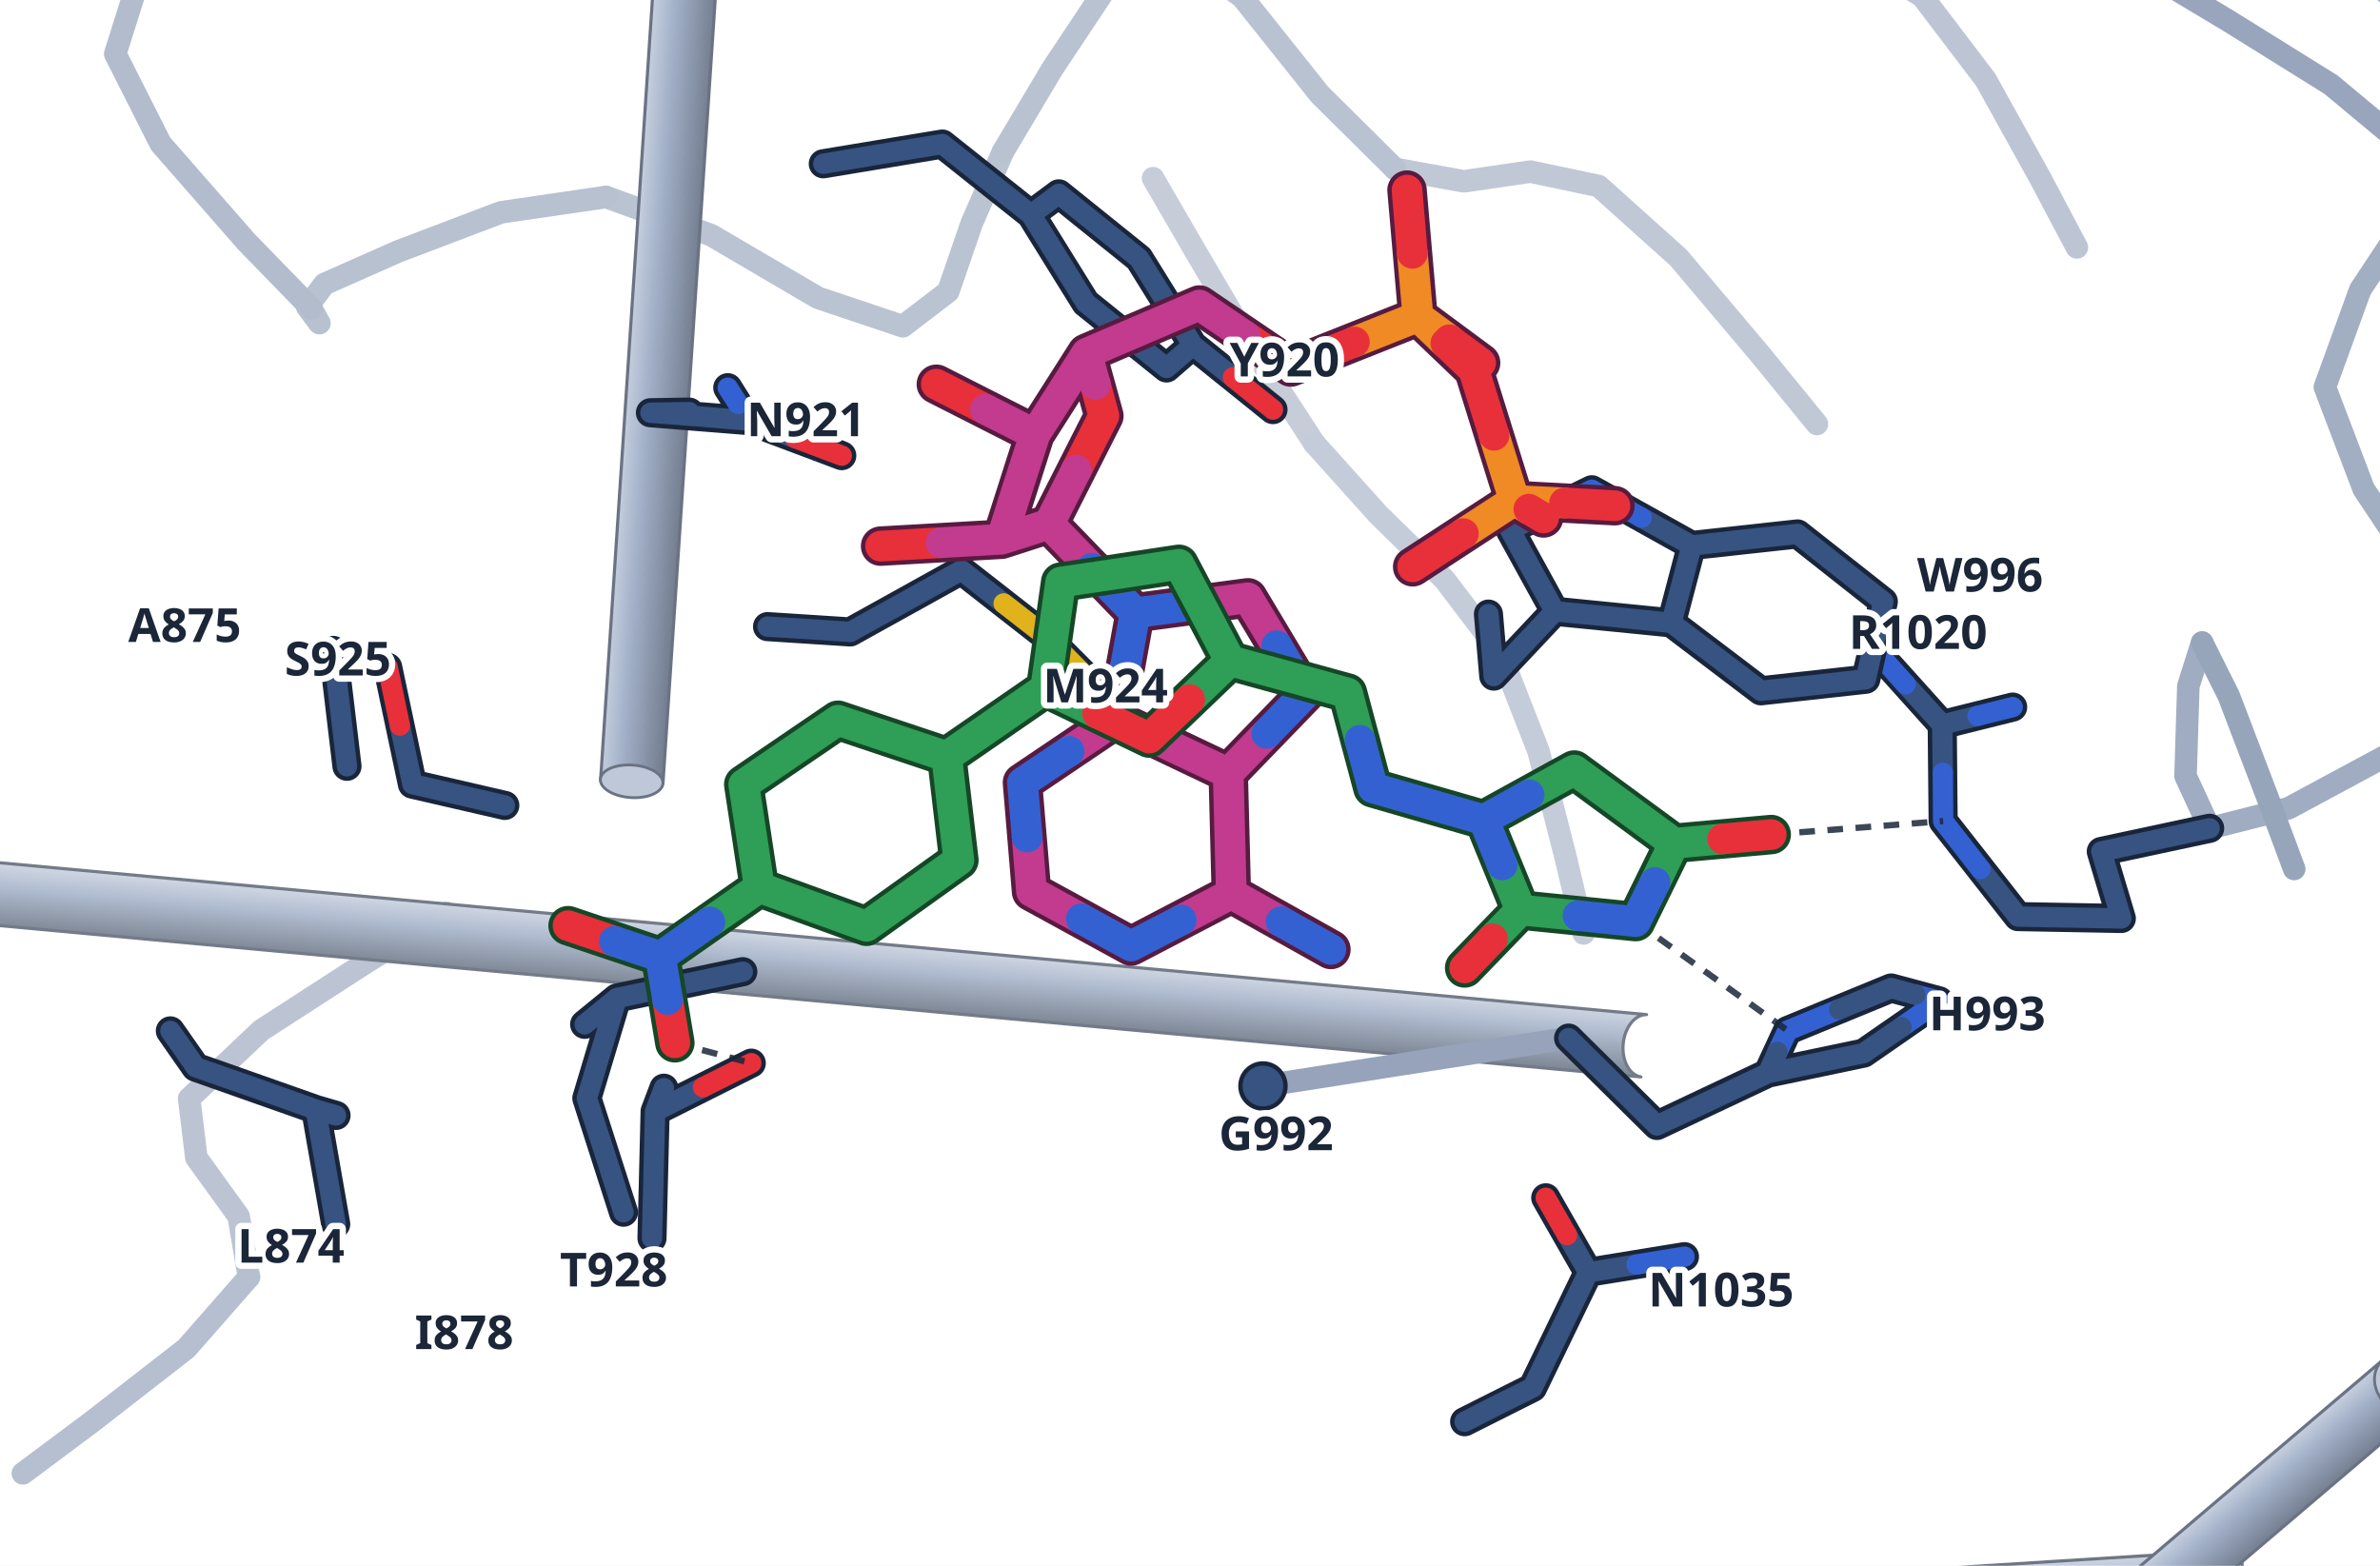
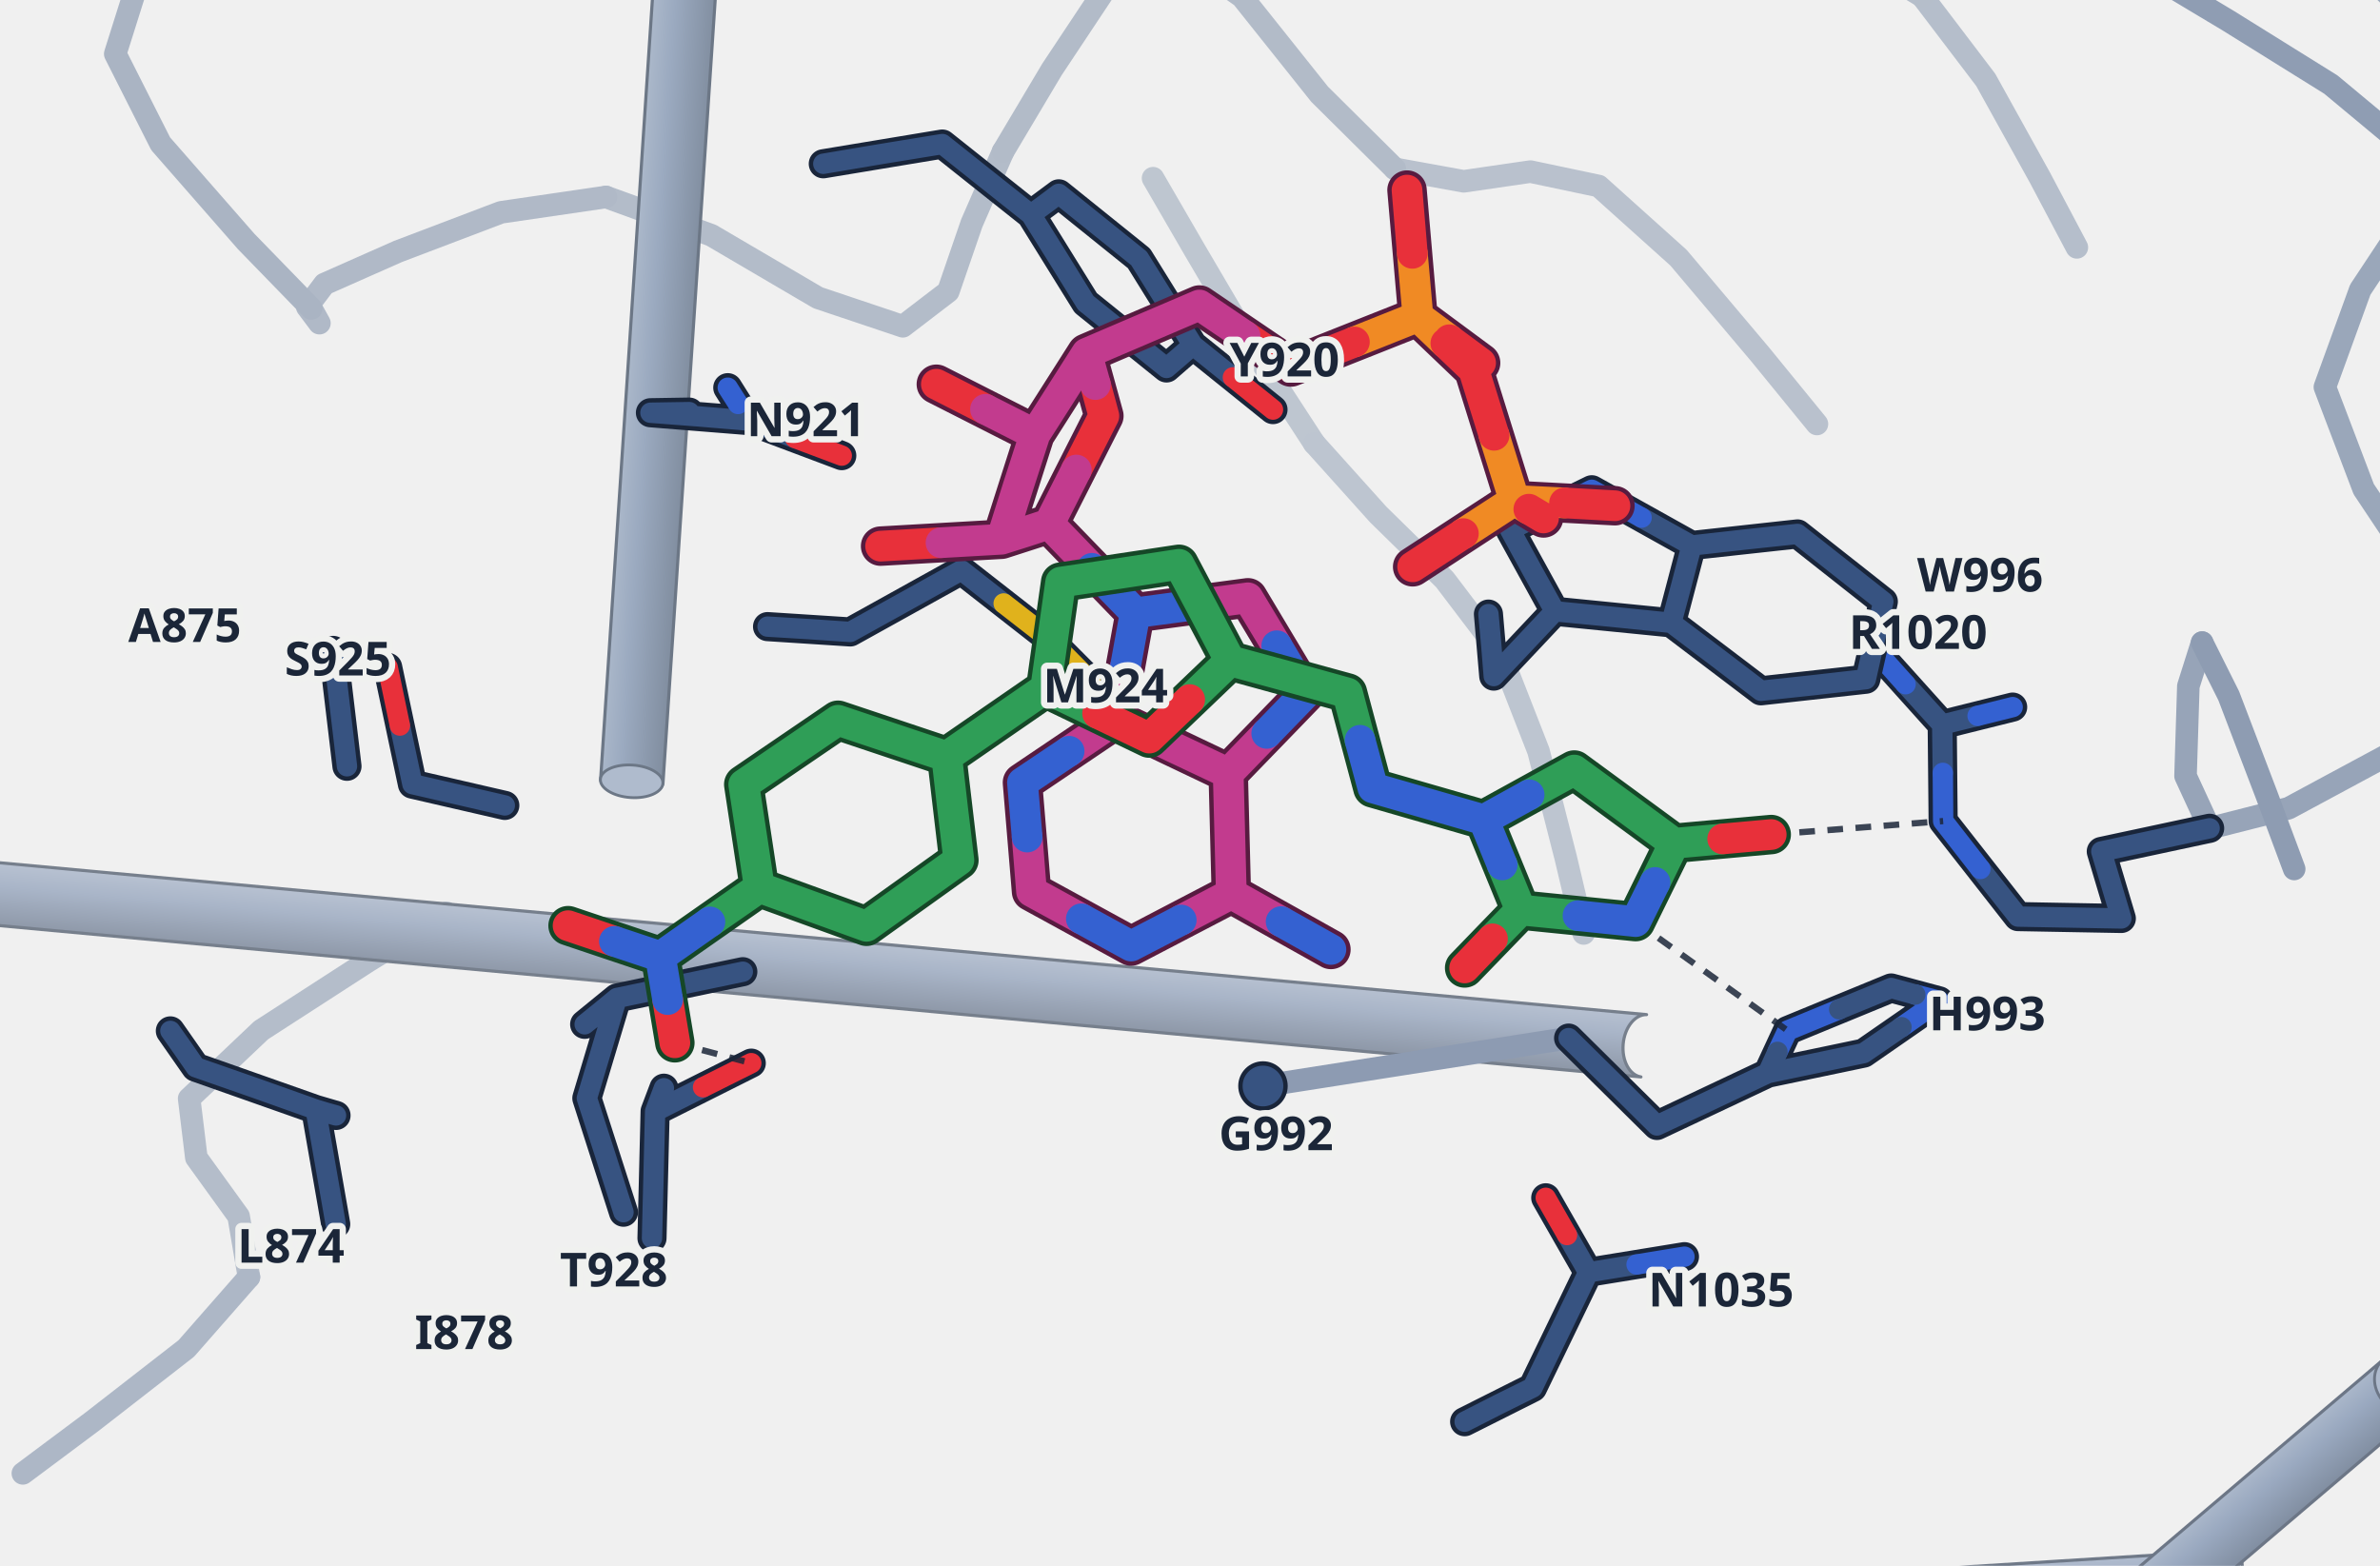
<svg xmlns="http://www.w3.org/2000/svg" width="760" height="500" viewBox="0 0 760 500" font-family="'Hiragino Sans','Hiragino Kaku Gothic ProN','Noto Sans JP','Yu Gothic',Meiryo,sans-serif">
-   <rect width="760" height="500" fill="#FFFFFF" />
  <defs>
    <clipPath id="site-clip">
      <rect width="760" height="500" />
    </clipPath>
  </defs>
  <g clip-path="url(#site-clip)">
-     <polyline points="419.7,141.6 400.1,111.5 381.3,79.5 368.2,56.9" stroke="#c6cdd9" stroke-width="7.2" fill="none" stroke-linecap="round" stroke-linejoin="round" />
-     <polyline points="505.7,298.1 500.0,274.0 491.3,239.9 479.0,208.4 461.3,185.1 440.1,164.3 419.7,141.6" stroke="#c5ccd9" stroke-width="7.2" fill="none" stroke-linecap="round" stroke-linejoin="round" />
-     <polyline points="580.2,135.4 562.0,113.1 536.0,82.3 510.5,59.4 488.7,54.8 467.4,57.9 445.4,53.9" stroke="#c0c8d6" stroke-width="7.2" fill="none" stroke-linecap="round" stroke-linejoin="round" />
-     <polyline points="613.8,-1.2 634.1,25.5 651.4,56.7 663.2,79.0" stroke="#bdc5d4" stroke-width="7.2" fill="none" stroke-linecap="round" stroke-linejoin="round" />
-     <polyline points="487.2,-122.1 498.9,-99.6 516.1,-68.3 536.4,-41.4 561.2,-26.5 589.0,-16.1 613.8,-1.2" stroke="#bcc5d3" stroke-width="7.2" fill="none" stroke-linecap="round" stroke-linejoin="round" />
-     <polyline points="142.6,291.5 117.6,306.9 83.4,329.0 60.4,350.8 62.7,369.7 76.2,388.4 79.5,407.8" stroke="#bcc4d3" stroke-width="7.2" fill="none" stroke-linecap="round" stroke-linejoin="round" />
-     <polyline points="320.3,48.4 310.3,71.3 302.8,93.1 288.3,104.2 261.2,95.1 227.1,75.1 193.5,62.9" stroke="#bac3d2" stroke-width="7.2" fill="none" stroke-linecap="round" stroke-linejoin="round" />
-     <polyline points="445.4,53.9 421.4,30.1 396.6,-1.0 373.9,-17.0 353.9,-4.9 335.9,22.2 320.3,48.4" stroke="#b9c2d1" stroke-width="7.2" fill="none" stroke-linecap="round" stroke-linejoin="round" />
-     <polyline points="193.5,62.9 160.0,67.8 127.1,80.3 103.6,90.7 98.1,98.0 102.0,103.2 99.4,98.5" stroke="#b7c1d0" stroke-width="7.2" fill="none" stroke-linecap="round" stroke-linejoin="round" />
-     <polyline points="79.5,407.8 59.5,430.6 29.4,454.0 7.3,470.5" stroke="#b5bfcf" stroke-width="7.2" fill="none" stroke-linecap="round" stroke-linejoin="round" />
-     <polyline points="99.4,98.5 78.6,77.1 51.3,45.9 36.8,17.2 44.4,-6.9 64.7,-28.5 89.4,-41.7" stroke="#b2bccc" stroke-width="7.2" fill="none" stroke-linecap="round" stroke-linejoin="round" />
-     <polyline points="89.4,-41.7 119.0,-38.6 152.9,-27.2 181.7,-25.6 202.0,-45.7 217.2,-75.5 227.3,-97.3" stroke="#b2bccc" stroke-width="7.2" fill="none" stroke-linecap="round" stroke-linejoin="round" />
+     <polyline points="419.7,141.6 400.1,111.5 381.3,79.5 368.2,56.9" stroke="#bec6d0" stroke-width="7.2" fill="none" stroke-linecap="round" stroke-linejoin="round" />
+     <polyline points="505.7,298.1 500.0,274.0 491.3,239.9 479.0,208.4 461.3,185.1 440.1,164.3 419.7,141.6" stroke="#bdc5d0" stroke-width="7.2" fill="none" stroke-linecap="round" stroke-linejoin="round" />
+     <polyline points="580.2,135.4 562.0,113.1 536.0,82.3 510.5,59.4 488.7,54.8 467.4,57.9 445.4,53.9" stroke="#b9c1cd" stroke-width="7.2" fill="none" stroke-linecap="round" stroke-linejoin="round" />
+     <polyline points="613.8,-1.2 634.1,25.5 651.4,56.7 663.2,79.0" stroke="#b5becb" stroke-width="7.2" fill="none" stroke-linecap="round" stroke-linejoin="round" />
+     <polyline points="487.2,-122.1 498.9,-99.6 516.1,-68.3 536.4,-41.4 561.2,-26.5 589.0,-16.1 613.8,-1.2" stroke="#b5beca" stroke-width="7.2" fill="none" stroke-linecap="round" stroke-linejoin="round" />
+     <polyline points="142.6,291.5 117.6,306.9 83.4,329.0 60.4,350.8 62.7,369.7 76.2,388.4 79.5,407.8" stroke="#b4bdca" stroke-width="7.2" fill="none" stroke-linecap="round" stroke-linejoin="round" />
+     <polyline points="320.3,48.4 310.3,71.3 302.8,93.1 288.3,104.2 261.2,95.1 227.1,75.1 193.5,62.9" stroke="#b3bcc9" stroke-width="7.2" fill="none" stroke-linecap="round" stroke-linejoin="round" />
+     <polyline points="445.4,53.9 421.4,30.1 396.6,-1.0 373.9,-17.0 353.9,-4.9 335.9,22.2 320.3,48.4" stroke="#b2bbc8" stroke-width="7.2" fill="none" stroke-linecap="round" stroke-linejoin="round" />
+     <polyline points="193.5,62.9 160.0,67.8 127.1,80.3 103.6,90.7 98.1,98.0 102.0,103.2 99.4,98.5" stroke="#b0b9c7" stroke-width="7.2" fill="none" stroke-linecap="round" stroke-linejoin="round" />
+     <polyline points="79.5,407.8 59.5,430.6 29.4,454.0 7.3,470.5" stroke="#adb7c6" stroke-width="7.2" fill="none" stroke-linecap="round" stroke-linejoin="round" />
+     <polyline points="99.4,98.5 78.6,77.1 51.3,45.9 36.8,17.2 44.4,-6.9 64.7,-28.5 89.4,-41.7" stroke="#aab4c3" stroke-width="7.2" fill="none" stroke-linecap="round" stroke-linejoin="round" />
+     <polyline points="89.4,-41.7 119.0,-38.6 152.9,-27.2 181.7,-25.6 202.0,-45.7 217.2,-75.5 227.3,-97.3" stroke="#aab4c3" stroke-width="7.2" fill="none" stroke-linecap="round" stroke-linejoin="round" />
    <defs>
      <linearGradient id="c1" gradientUnits="userSpaceOnUse" x1="218.3" y1="295.7" x2="216.5" y2="315.6">
-         <stop offset="0" stop-color="#cfd6e2" />
-         <stop offset="0.35" stop-color="#b1bdd1" />
-         <stop offset="1" stop-color="#7f8896" />
+         <stop offset="0" stop-color="#b7c1d1" />
+         <stop offset="0.35" stop-color="#a9b5c8" />
+         <stop offset="1" stop-color="#8e98a8" />
      </linearGradient>
    </defs>
-     <path d="M-89.2,267.3 L525.8,324.0 A6.9,10.0 5.3 0 0 524.0,343.9 L-91.1,287.2 A6.9,10.0 5.3 0 0 -89.2,267.3 Z" fill="url(#c1)" stroke="#737b88" stroke-width="1" stroke-linejoin="round" />
-     <ellipse cx="-90.1" cy="277.3" rx="6.9" ry="10.0" transform="rotate(5.3 -90.1 277.3)" fill="#c8d1df" stroke="#737b88" stroke-width="0.9" />
-     <polyline points="808.3,101.1 803.0,69.1 807.5,29.9 802.0,-1.9 772.1,-16.7 732.1,-24.2 705.6,-38.7" stroke="#abb5c8" stroke-width="7.2" fill="none" stroke-linecap="round" stroke-linejoin="round" />
-     <polyline points="919.6,206.7 920.8,193.7 916.3,165.0 903.0,139.5 874.0,126.9 836.2,117.6 808.3,101.1" stroke="#a9b4c7" stroke-width="7.2" fill="none" stroke-linecap="round" stroke-linejoin="round" />
-     <polyline points="705.6,-38.7 703.3,-72.2 714.4,-112.8 729.9,-139.6 753.4,-142.5 781.2,-131.6 794.1,-116.2" stroke="#a8b3c6" stroke-width="7.2" fill="none" stroke-linecap="round" stroke-linejoin="round" />
+     <path d="M-89.2,267.3 L525.8,324.0 A6.9,10.0 5.3 0 0 524.0,343.9 L-91.1,287.2 A6.9,10.0 5.3 0 0 -89.2,267.3 Z" fill="url(#c1)" stroke="#767f8c" stroke-width="1" stroke-linejoin="round" />
+     <ellipse cx="-90.1" cy="277.3" rx="6.9" ry="10.0" transform="rotate(5.3 -90.1 277.3)" fill="#bac4d3" stroke="#767f8c" stroke-width="0.9" />
+     <polyline points="808.3,101.1 803.0,69.1 807.5,29.9 802.0,-1.9 772.1,-16.7 732.1,-24.2 705.6,-38.7" stroke="#a2aebf" stroke-width="7.2" fill="none" stroke-linecap="round" stroke-linejoin="round" />
+     <polyline points="919.6,206.7 920.8,193.7 916.3,165.0 903.0,139.5 874.0,126.9 836.2,117.6 808.3,101.1" stroke="#a1acbe" stroke-width="7.2" fill="none" stroke-linecap="round" stroke-linejoin="round" />
+     <polyline points="705.6,-38.7 703.3,-72.2 714.4,-112.8 729.9,-139.6 753.4,-142.5 781.2,-131.6 794.1,-116.2" stroke="#a0acbd" stroke-width="7.2" fill="none" stroke-linecap="round" stroke-linejoin="round" />
    <defs>
      <linearGradient id="c4" gradientUnits="userSpaceOnUse" x1="308.0" y1="520.4" x2="309.2" y2="540.3">
-         <stop offset="0" stop-color="#c9d1df" />
-         <stop offset="0.35" stop-color="#a8b5cb" />
-         <stop offset="1" stop-color="#798292" />
+         <stop offset="0" stop-color="#aebacd" />
+         <stop offset="0.35" stop-color="#9fadc3" />
+         <stop offset="1" stop-color="#8691a4" />
      </linearGradient>
    </defs>
-     <path d="M715.2,494.9 L-99.3,545.8 A0.6,10.0 176.4 0 0 -98.0,565.8 L716.4,514.9 A0.6,10.0 176.4 0 0 715.2,494.9 Z" fill="url(#c4)" stroke="#6d7684" stroke-width="1" stroke-linejoin="round" />
-     <ellipse cx="-98.6" cy="555.8" rx="0.6" ry="10.0" transform="rotate(176.4 -98.6 555.8)" fill="#c2cbdb" stroke="#6d7684" stroke-width="0.9" />
-     <polyline points="783.6,31.3 774.3,61.4 753.7,92.5 742.4,123.6 754.8,156.2 776.6,188.9 784.8,216.6" stroke="#a2aec2" stroke-width="7.2" fill="none" stroke-linecap="round" stroke-linejoin="round" />
-     <polyline points="794.1,-116.2 775.8,-98.7 742.5,-76.8 723.7,-52.6 737.8,-26.4 766.3,2.0 783.6,31.3" stroke="#a1adc2" stroke-width="7.2" fill="none" stroke-linecap="round" stroke-linejoin="round" />
+     <path d="M715.2,494.9 L-99.3,545.8 A0.6,10.0 176.4 0 0 -98.0,565.8 L716.4,514.9 A0.6,10.0 176.4 0 0 715.2,494.9 Z" fill="url(#c4)" stroke="#6f7988" stroke-width="1" stroke-linejoin="round" />
+     <ellipse cx="-98.6" cy="555.8" rx="0.6" ry="10.0" transform="rotate(176.4 -98.6 555.8)" fill="#b2bdcf" stroke="#6f7988" stroke-width="0.9" />
+     <polyline points="783.6,31.3 774.3,61.4 753.7,92.5 742.4,123.6 754.8,156.2 776.6,188.9 784.8,216.6" stroke="#9aa7ba" stroke-width="7.2" fill="none" stroke-linecap="round" stroke-linejoin="round" />
+     <polyline points="794.1,-116.2 775.8,-98.7 742.5,-76.8 723.7,-52.6 737.8,-26.4 766.3,2.0 783.6,31.3" stroke="#99a6b9" stroke-width="7.2" fill="none" stroke-linecap="round" stroke-linejoin="round" />
    <defs>
      <linearGradient id="c2" gradientUnits="userSpaceOnUse" x1="204.2" y1="62.0" x2="224.1" y2="63.4">
-         <stop offset="0" stop-color="#c6cfde" />
-         <stop offset="0.35" stop-color="#a3b1c9" />
-         <stop offset="1" stop-color="#757f91" />
+         <stop offset="0" stop-color="#abb8ca" />
+         <stop offset="0.35" stop-color="#9baac0" />
+         <stop offset="1" stop-color="#828fa1" />
      </linearGradient>
    </defs>
-     <path d="M216.6,-124.8 L191.8,248.8 A5.2,10.0 93.8 0 0 211.7,250.2 L236.6,-123.4 A5.2,10.0 93.8 0 0 216.6,-124.8 Z" fill="url(#c2)" stroke="#6a7383" stroke-width="1" stroke-linejoin="round" />
-     <ellipse cx="201.7" cy="249.5" rx="5.2" ry="10.0" transform="rotate(93.8 201.7 249.5)" fill="#bfc8d9" stroke="#6a7383" stroke-width="0.9" />
-     <polyline points="784.8,216.6 764.6,239.9 730.8,258.1 705.6,264.5 697.9,247.8 698.8,219.1 703.2,205.2" stroke="#a0acc1" stroke-width="7.2" fill="none" stroke-linecap="round" stroke-linejoin="round" />
+     <path d="M216.6,-124.8 L191.8,248.8 A5.2,10.0 93.8 0 0 211.7,250.2 L236.6,-123.4 A5.2,10.0 93.8 0 0 216.6,-124.8 Z" fill="url(#c2)" stroke="#6c7786" stroke-width="1" stroke-linejoin="round" />
+     <ellipse cx="201.7" cy="249.5" rx="5.2" ry="10.0" transform="rotate(93.8 201.7 249.5)" fill="#afbbcd" stroke="#6c7786" stroke-width="0.9" />
+     <polyline points="784.8,216.6 764.6,239.9 730.8,258.1 705.6,264.5 697.9,247.8 698.8,219.1 703.2,205.2" stroke="#97a4b8" stroke-width="7.2" fill="none" stroke-linecap="round" stroke-linejoin="round" />
    <defs>
      <linearGradient id="c3" gradientUnits="userSpaceOnUse" x1="718.0" y1="470.8" x2="730.9" y2="486.0">
-         <stop offset="0" stop-color="#c6cfde" />
-         <stop offset="0.35" stop-color="#a3b1c9" />
-         <stop offset="1" stop-color="#757f91" />
+         <stop offset="0" stop-color="#aab7ca" />
+         <stop offset="0.35" stop-color="#9aa9c0" />
+         <stop offset="1" stop-color="#818ea1" />
      </linearGradient>
    </defs>
-     <path d="M760.9,434.3 L675.1,507.2 A8.5,10.0 139.6 0 0 688.0,522.5 L773.8,449.5 A8.5,10.0 139.6 0 0 760.9,434.3 Z" fill="url(#c3)" stroke="#6a7383" stroke-width="1" stroke-linejoin="round" />
-     <ellipse cx="767.4" cy="441.9" rx="8.5" ry="10.0" transform="rotate(139.6 767.4 441.9)" fill="#bfc8d9" stroke="#6a7383" stroke-width="0.9" />
-     <polyline points="815.5,134.9 837.8,137.9 863.0,131.3 884.4,133.1 900.6,157.3 913.0,189.8 919.6,206.7" stroke="#9facc0" stroke-width="7.2" fill="none" stroke-linecap="round" stroke-linejoin="round" />
-     <polyline points="688.5,-7.2 711.7,6.7 744.3,27.0 772.3,50.3 788.8,79.7 800.7,112.1 815.5,134.9" stroke="#98a5bc" stroke-width="7.2" fill="none" stroke-linecap="round" stroke-linejoin="round" />
-     <polyline points="703.2,205.2 711.7,222.2 723.8,253.9 732.6,277.5" stroke="#97a5bb" stroke-width="7.2" fill="none" stroke-linecap="round" stroke-linejoin="round" />
-     <polyline points="214.3,731.5 302.3,732.7" stroke="#97a5bb" stroke-width="7.2" fill="none" stroke-linecap="round" stroke-linejoin="round" />
-     <polyline points="319.5,608.3 420.6,615.2" stroke="#97a4bb" stroke-width="7.2" fill="none" stroke-linecap="round" stroke-linejoin="round" />
-     <polyline points="403.3,346.8 500.9,331.5" stroke="#96a3ba" stroke-width="7.2" fill="none" stroke-linecap="round" stroke-linejoin="round" />
+     <path d="M760.9,434.3 L675.1,507.2 A8.5,10.0 139.6 0 0 688.0,522.5 L773.8,449.5 A8.5,10.0 139.6 0 0 760.9,434.3 Z" fill="url(#c3)" stroke="#6c7686" stroke-width="1" stroke-linejoin="round" />
+     <ellipse cx="767.4" cy="441.9" rx="8.5" ry="10.0" transform="rotate(139.6 767.4 441.9)" fill="#aebacd" stroke="#6c7686" stroke-width="0.9" />
+     <polyline points="815.5,134.9 837.8,137.9 863.0,131.3 884.4,133.1 900.6,157.3 913.0,189.8 919.6,206.7" stroke="#97a4b8" stroke-width="7.2" fill="none" stroke-linecap="round" stroke-linejoin="round" />
+     <polyline points="688.5,-7.2 711.7,6.7 744.3,27.0 772.3,50.3 788.8,79.7 800.7,112.1 815.5,134.9" stroke="#8f9db3" stroke-width="7.2" fill="none" stroke-linecap="round" stroke-linejoin="round" />
+     <polyline points="703.2,205.2 711.7,222.2 723.8,253.9 732.6,277.5" stroke="#8e9cb2" stroke-width="7.2" fill="none" stroke-linecap="round" stroke-linejoin="round" />
+     <polyline points="214.3,731.5 302.3,732.7" stroke="#8e9cb2" stroke-width="7.2" fill="none" stroke-linecap="round" stroke-linejoin="round" />
+     <polyline points="319.5,608.3 420.6,615.2" stroke="#8e9cb2" stroke-width="7.2" fill="none" stroke-linecap="round" stroke-linejoin="round" />
+     <polyline points="403.3,346.8 500.9,331.5" stroke="#8d9bb2" stroke-width="7.2" fill="none" stroke-linecap="round" stroke-linejoin="round" />
    <g fill="none" stroke-linecap="round" stroke-linejoin="round">
      <path d="M186.7,327.1L197.0,318.7M197.0,318.7L237.2,310.3M197.0,318.7L187.4,350.7M187.4,350.7L199.1,387.1" stroke="#19253a" stroke-width="9.3" />
      <path d="M186.7,327.1L191.9,322.9M191.9,322.9L197.0,318.7M197.0,318.7L217.1,314.5M217.1,314.5L237.2,310.3M197.0,318.7L192.2,334.7M192.2,334.7L187.4,350.7M187.4,350.7L193.3,368.9M193.3,368.9L199.1,387.1" stroke="#375381" stroke-width="6.5" />
      <path d="M620.2,231.4L642.7,225.8M620.2,231.4L596.9,205.5M620.5,262.2L620.2,231.4M644.4,292.7L620.5,262.2M677.4,293.3L644.4,292.7M671.0,271.9L677.4,293.3M705.6,264.5L671.0,271.9" stroke="#19253a" stroke-width="9.3" />
      <path d="M620.2,231.4L631.5,228.6M620.2,231.4L608.5,218.5M620.4,246.8L620.2,231.4M644.4,292.7L632.4,277.5M677.4,293.3L660.9,293.0M660.9,293.0L644.4,292.7M671.0,271.9L674.2,282.6M674.2,282.6L677.4,293.3M705.6,264.5L688.3,268.2M688.3,268.2L671.0,271.9" stroke="#375381" stroke-width="6.5" />
      <path d="M631.5,228.6L642.7,225.8M608.5,218.5L596.9,205.5M620.5,262.2L620.4,246.8M632.4,277.5L620.5,262.2" stroke="#3461D1" stroke-width="6.5" />
      <path d="M239.0,134.3L232.4,123.8M239.0,134.3L268.8,145.5M207.7,131.8L239.0,134.3M220.1,131.6L207.7,131.8" stroke="#19253a" stroke-width="9.3" />
      <path d="M239.0,134.3L235.7,129.0M239.0,134.3L253.9,139.9M207.7,131.8L223.4,133.0M223.4,133.0L239.0,134.3M220.1,131.6L213.9,131.7M213.9,131.7L207.7,131.8" stroke="#375381" stroke-width="6.5" />
      <path d="M235.7,129.0L232.4,123.8" stroke="#3461D1" stroke-width="6.5" />
      <path d="M253.9,139.9L268.8,145.5" stroke="#E8303A" stroke-width="6.5" />
      <path d="M110.8,244.7L106.4,207.7" stroke="#19253a" stroke-width="9.3" />
      <path d="M110.8,244.7L108.6,226.2M108.6,226.2L106.4,207.7" stroke="#375381" stroke-width="6.5" />
      <path d="M467.7,454.0L489.4,443.1M507.2,406.3L493.6,382.5M489.4,443.1L507.2,406.3M507.2,406.3L537.9,401.3" stroke="#19253a" stroke-width="9.3" />
      <path d="M467.7,454.0L478.5,448.5M478.5,448.5L489.4,443.1M507.2,406.3L500.4,394.4M489.4,443.1L498.3,424.7M498.3,424.7L507.2,406.3M507.2,406.3L522.6,403.8" stroke="#375381" stroke-width="6.5" />
      <path d="M500.4,394.4L493.6,382.5" stroke="#E8303A" stroke-width="6.5" />
      <path d="M522.6,403.8L537.9,401.3" stroke="#3461D1" stroke-width="6.5" />
      <path d="M54.4,329.2L62.5,340.8M100.8,354.3L107.2,390.9M62.5,340.8L100.8,354.3M100.8,354.3L107.3,356.2" stroke="#19253a" stroke-width="9.3" />
      <path d="M54.4,329.2L58.5,335.0M58.5,335.0L62.5,340.8M100.8,354.3L104.0,372.6M104.0,372.6L107.2,390.9M62.5,340.8L81.7,347.5M81.7,347.5L100.8,354.3M100.8,354.3L104.1,355.3M104.1,355.3L107.3,356.2" stroke="#375381" stroke-width="6.5" />
      <path d="M574.0,170.5L601.4,192.1M540.2,174.2L574.0,170.5M508.3,156.4L540.2,174.2M482.2,169.2L508.3,156.4M595.8,216.9L601.4,192.1M533.7,198.9L540.2,174.2M496.5,195.2L482.2,169.2M562.3,220.6L595.8,216.9M496.5,195.2L533.7,198.9M533.7,198.9L562.3,220.6M477.0,215.9L496.5,195.2M475.3,196.1L477.0,215.9" stroke="#19253a" stroke-width="9.3" />
      <path d="M574.0,170.5L587.7,181.3M587.7,181.3L601.4,192.1M540.2,174.2L557.1,172.3M557.1,172.3L574.0,170.5M524.2,165.3L540.2,174.2M482.2,169.2L495.3,162.8M595.8,216.9L598.6,204.5M598.6,204.5L601.4,192.1M533.7,198.9L537.0,186.5M537.0,186.5L540.2,174.2M496.5,195.2L489.3,182.2M489.3,182.2L482.2,169.2M562.3,220.6L579.1,218.8M579.1,218.8L595.8,216.9M496.5,195.2L515.1,197.0M515.1,197.0L533.7,198.9M533.7,198.9L548.0,209.7M548.0,209.7L562.3,220.6M477.0,215.9L486.7,205.6M486.7,205.6L496.5,195.2M475.3,196.1L476.2,206.0M476.2,206.0L477.0,215.9" stroke="#375381" stroke-width="6.5" />
      <path d="M508.3,156.4L524.2,165.3M495.3,162.8L508.3,156.4" stroke="#3461D1" stroke-width="6.5" />
      <path d="M262.9,52.3L300.9,46.0M300.9,46.0L329.2,68.5M346.7,96.7L372.5,117.5M329.2,68.5L346.7,96.7M372.5,117.5L380.9,110.2M329.2,68.5L338.1,61.9M380.9,110.2L406.5,130.8M363.7,82.5L380.9,110.2M338.1,61.9L363.7,82.5" stroke="#19253a" stroke-width="9.3" />
      <path d="M262.9,52.3L281.9,49.1M281.9,49.1L300.9,46.0M300.9,46.0L315.1,57.3M315.1,57.3L329.2,68.5M346.7,96.7L359.6,107.1M359.6,107.1L372.5,117.5M329.2,68.5L338.0,82.6M338.0,82.6L346.7,96.7M372.5,117.5L376.7,113.9M376.7,113.9L380.9,110.2M329.2,68.5L333.7,65.2M333.7,65.2L338.1,61.9M380.9,110.2L393.7,120.5M363.7,82.5L372.3,96.3M372.3,96.3L380.9,110.2M338.1,61.9L350.9,72.2M350.9,72.2L363.7,82.5" stroke="#375381" stroke-width="6.5" />
      <path d="M393.7,120.5L406.5,130.8" stroke="#E8303A" stroke-width="6.5" />
      <path d="M131.7,250.4L123.8,213.1M161.2,257.2L131.7,250.4" stroke="#19253a" stroke-width="9.3" />
      <path d="M131.7,250.4L127.7,231.7M161.2,257.2L146.5,253.8M146.5,253.8L131.7,250.4" stroke="#375381" stroke-width="6.5" />
      <path d="M127.7,231.7L123.8,213.1" stroke="#E8303A" stroke-width="6.5" />
      <path d="M271.5,201.8L307.0,182.1M245.1,200.1L271.5,201.8M307.0,182.1L334.0,203.2M334.0,203.2L362.7,232.0" stroke="#19253a" stroke-width="9.3" />
      <path d="M271.5,201.8L289.2,192.0M289.2,192.0L307.0,182.1M245.1,200.1L258.3,200.9M258.3,200.9L271.5,201.8M307.0,182.1L320.5,192.7M348.3,217.6L362.7,232.0" stroke="#375381" stroke-width="6.5" />
      <path d="M320.5,192.7L334.0,203.2M334.0,203.2L348.3,217.6" stroke="#E0B21C" stroke-width="6.5" />
      <path d="M570.8,329.1L603.9,315.5M603.9,315.5L619.2,319.6M564.5,342.7L570.8,329.1M529.1,359.4L564.5,342.7M595.1,336.3L619.2,319.6M564.5,342.7L595.1,336.3M500.9,331.5L529.1,359.4" stroke="#19253a" stroke-width="9.3" />
      <path d="M570.8,329.1L587.3,322.3M611.6,317.6L619.2,319.6M567.6,335.9L570.8,329.1M607.2,328.0L619.2,319.6" stroke="#3461D1" stroke-width="6.5" />
      <path d="M587.3,322.3L603.9,315.5M603.9,315.5L611.6,317.6M564.5,342.7L567.6,335.9M529.1,359.4L546.8,351.1M546.8,351.1L564.5,342.7M595.1,336.3L607.2,328.0M564.5,342.7L579.8,339.5M579.8,339.5L595.1,336.3M500.9,331.5L515.0,345.4M515.0,345.4L529.1,359.4" stroke="#375381" stroke-width="6.5" />
      <path d="M209.2,354.9L239.9,339.5M209.2,354.9L208.2,395.4M212.0,347.5L209.2,354.9" stroke="#19253a" stroke-width="9.3" />
      <path d="M209.2,354.9L224.5,347.2M209.2,354.9L208.7,375.2M208.7,375.2L208.2,395.4M212.0,347.5L210.6,351.2M210.6,351.2L209.2,354.9" stroke="#375381" stroke-width="6.5" />
      <path d="M224.5,347.2L239.9,339.5" stroke="#E8303A" stroke-width="6.5" />
      <circle cx="403.3" cy="346.8" r="7.2" fill="#375381" stroke="#19253a" stroke-width="1.4" />
    </g>
    <path d="M522.3,294.3L570.8,329.1M565.6,266.5L620.5,262.2M215.5,333.0L239.9,339.5" stroke="#1B2638" stroke-width="2" stroke-dasharray="5 4" fill="none" opacity="0.85" />
    <g fill="none" stroke-linecap="round" stroke-linejoin="round">
      <path d="M483.6,159.8L492.9,165.4M483.6,159.8L470.6,118.1M330.5,138.7L299.0,122.7M483.6,159.8L451.1,181.0M483.6,159.8L515.7,161.5M330.5,138.7L319.8,172.2M452.8,101.1L470.6,118.1M347.0,112.8L330.5,138.7M383.0,97.4L347.0,112.8M319.8,172.2L281.2,174.4M412.2,117.2L383.0,97.4M452.8,101.1L449.3,60.7M452.8,101.1L412.2,117.2M319.8,172.2L335.0,167.3M347.0,112.8L352.5,132.8M452.8,101.1L472.8,115.9M352.5,132.8L335.0,167.3M335.0,167.3L362.5,195.7M362.5,195.7L398.5,190.9M398.5,190.9L416.8,221.5M362.5,195.7L356.3,229.8M416.8,221.5L392.2,246.9M392.2,246.9L356.3,229.8M326.5,249.9L356.3,229.8M392.2,246.9L393.2,285.4M329.4,284.7L326.5,249.9M393.2,285.4L425.0,303.2M393.2,285.4L361.2,302.1M361.2,302.1L329.4,284.7" stroke="#571b40" stroke-width="12.6" />
      <path d="M483.6,159.8L488.2,162.6M483.6,159.8L477.1,139.0M483.6,159.8L467.3,170.4M483.6,159.8L499.6,160.6M452.8,101.1L461.7,109.6M452.8,101.1L451.0,80.9M452.8,101.1L432.5,109.2M452.8,101.1L462.8,108.5" stroke="#F08A24" stroke-width="9.8" />
      <path d="M488.2,162.6L492.9,165.4M477.1,139.0L470.6,118.1M314.7,130.7L299.0,122.7M467.3,170.4L451.1,181.0M499.6,160.6L515.7,161.5M461.7,109.6L470.6,118.1M300.5,173.3L281.2,174.4M412.2,117.2L397.6,107.3M451.0,80.9L449.3,60.7M432.5,109.2L412.2,117.2M349.8,122.8L352.5,132.8M462.8,108.5L472.8,115.9M352.5,132.8L343.7,150.1" stroke="#E8303A" stroke-width="9.8" />
      <path d="M330.5,138.7L314.7,130.7M330.5,138.7L325.1,155.4M325.1,155.4L319.8,172.2M347.0,112.8L338.8,125.7M338.8,125.7L330.5,138.7M383.0,97.4L365.0,105.1M365.0,105.1L347.0,112.8M319.8,172.2L300.5,173.3M397.6,107.3L383.0,97.4M319.8,172.2L327.4,169.8M327.4,169.8L335.0,167.3M347.0,112.8L349.8,122.8M343.7,150.1L335.0,167.3M335.0,167.3L348.7,181.5M380.5,193.3L398.5,190.9M398.5,190.9L407.7,206.2M359.4,212.8L356.3,229.8M404.5,234.2L392.2,246.9M392.2,246.9L374.2,238.4M374.2,238.4L356.3,229.8M341.4,239.9L356.3,229.8M392.2,246.9L392.7,266.2M392.7,266.2L393.2,285.4M329.4,284.7L328.0,267.3M393.2,285.4L409.1,294.3M393.2,285.4L377.2,293.8M345.3,293.4L329.4,284.7" stroke="#C23B8E" stroke-width="9.8" />
      <path d="M348.7,181.5L362.5,195.7M362.5,195.7L380.5,193.3M407.7,206.2L416.8,221.5M362.5,195.7L359.4,212.8M416.8,221.5L404.5,234.2M326.5,249.9L341.4,239.9M328.0,267.3L326.5,249.9M409.1,294.3L425.0,303.2M377.2,293.8L361.2,302.1M361.2,302.1L345.3,293.4" stroke="#3461D1" stroke-width="9.8" />
      <path d="M376.5,180.2L338.7,185.9M392.8,211.0L376.5,180.2M338.7,185.9L333.9,219.8M534.6,269.3L565.6,266.5M502.7,245.9L534.6,269.3M430.3,221.3L392.8,211.0M392.8,211.0L367.0,235.7M502.7,245.9L473.8,261.8M333.9,219.8L367.0,235.7M237.5,250.5L267.6,230.0M267.6,230.0L302.3,241.6M333.9,219.8L302.3,241.6M438.4,251.6L430.3,221.3M438.4,251.6L473.8,261.8M522.3,294.3L534.6,269.3M237.5,250.5L242.5,283.4M306.2,274.7L302.3,241.6M485.6,290.6L473.8,261.8M210.9,305.5L181.4,295.6M242.5,283.4L210.9,305.5M522.3,294.3L485.6,290.6M276.7,295.8L242.5,283.4M306.2,274.7L276.7,295.8M210.9,305.5L215.5,333.0M485.6,290.6L467.7,309.1" stroke="#154727" stroke-width="12.6" />
      <path d="M376.5,180.2L357.6,183.1M357.6,183.1L338.7,185.9M392.8,211.0L384.7,195.6M384.7,195.6L376.5,180.2M338.7,185.9L336.3,202.9M336.3,202.9L333.9,219.8M534.6,269.3L550.1,267.9M502.7,245.9L518.7,257.6M518.7,257.6L534.6,269.3M430.3,221.3L411.6,216.1M411.6,216.1L392.8,211.0M392.8,211.0L379.9,223.4M502.7,245.9L488.3,253.8M333.9,219.8L350.5,227.8M237.5,250.5L252.6,240.2M252.6,240.2L267.6,230.0M267.6,230.0L284.9,235.8M284.9,235.8L302.3,241.6M333.9,219.8L318.1,230.7M318.1,230.7L302.3,241.6M434.3,236.4L430.3,221.3M528.5,281.8L534.6,269.3M237.5,250.5L240.0,266.9M240.0,266.9L242.5,283.4M306.2,274.7L304.2,258.2M304.2,258.2L302.3,241.6M485.6,290.6L479.7,276.2M242.5,283.4L226.7,294.4M503.9,292.4L485.6,290.6M276.7,295.8L259.6,289.6M259.6,289.6L242.5,283.4M306.2,274.7L291.4,285.3M291.4,285.3L276.7,295.8M485.6,290.6L476.6,299.8" stroke="#2F9E57" stroke-width="9.8" />
      <path d="M550.1,267.9L565.6,266.5M379.9,223.4L367.0,235.7M350.5,227.8L367.0,235.7M196.2,300.6L181.4,295.6M213.2,319.2L215.5,333.0M476.6,299.8L467.7,309.1" stroke="#E8303A" stroke-width="9.8" />
      <path d="M488.3,253.8L473.8,261.8M438.4,251.6L434.3,236.4M438.4,251.6L456.1,256.7M456.1,256.7L473.8,261.8M522.3,294.3L528.5,281.8M479.7,276.2L473.8,261.8M210.9,305.5L196.2,300.6M226.7,294.4L210.9,305.5M522.3,294.3L503.9,292.4M210.9,305.5L213.2,319.2" stroke="#3461D1" stroke-width="9.8" />
    </g>
-     <g font-size="15" font-weight="700" fill="#1B2638" stroke="#FFFFFF" stroke-width="4" paint-order="stroke" stroke-linejoin="round">
+     <g font-size="15" font-weight="700" fill="#1B2638" stroke="#F0F1EF" stroke-width="4" paint-order="stroke" stroke-linejoin="round">
      <text x="612.5" y="207.2" text-anchor="middle">R1020</text>
      <text x="634.6" y="329.0" text-anchor="middle">H993</text>
      <text x="196.0" y="410.8" text-anchor="middle">T928</text>
      <text x="107.9" y="215.7" text-anchor="middle">S925</text>
      <text x="257.4" y="139.3" text-anchor="middle">N921</text>
      <text x="148.2" y="430.8" text-anchor="middle">I878</text>
      <text x="632.3" y="188.9" text-anchor="middle">W996</text>
      <text x="353.0" y="224.3" text-anchor="middle">M924</text>
      <text x="549.6" y="417.2" text-anchor="middle">N1035</text>
      <text x="410.2" y="120.2" text-anchor="middle">Y920</text>
      <text x="92.9" y="403.2" text-anchor="middle">L874</text>
      <text x="407.5" y="367.3" text-anchor="middle">G992</text>
      <text x="59.0" y="205.0" text-anchor="middle">A875</text>
    </g>
  </g>
</svg>
